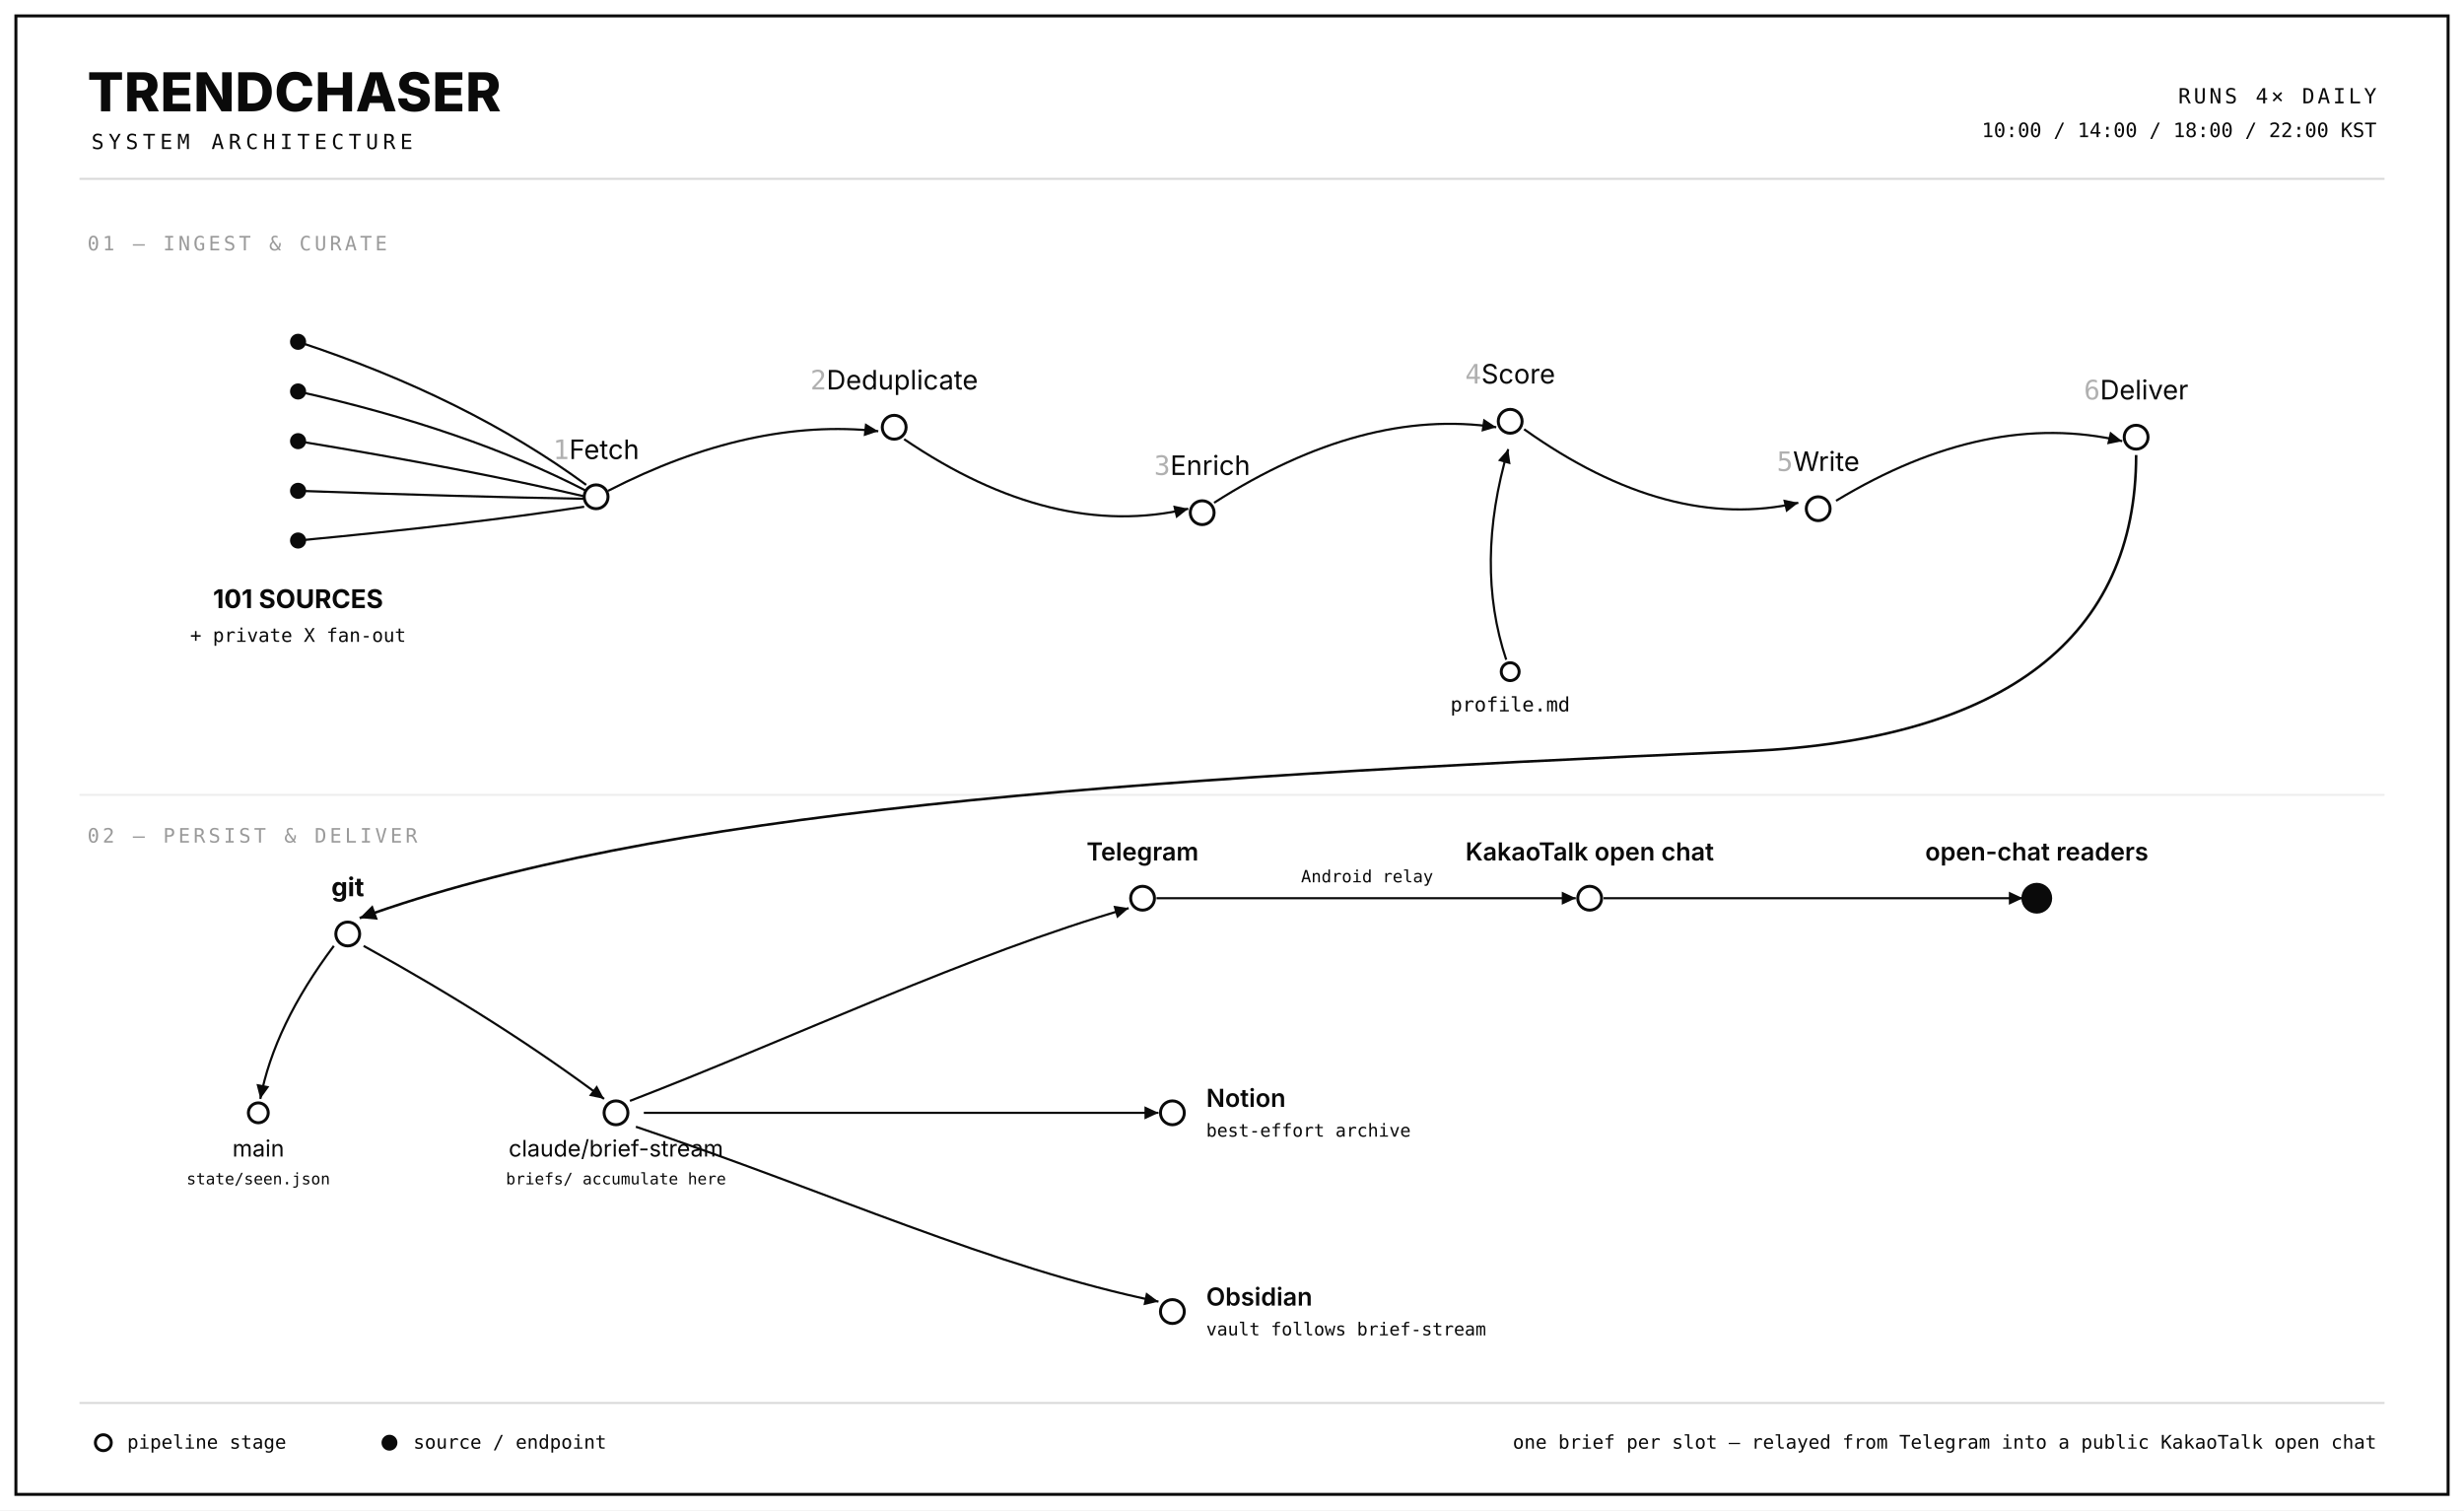
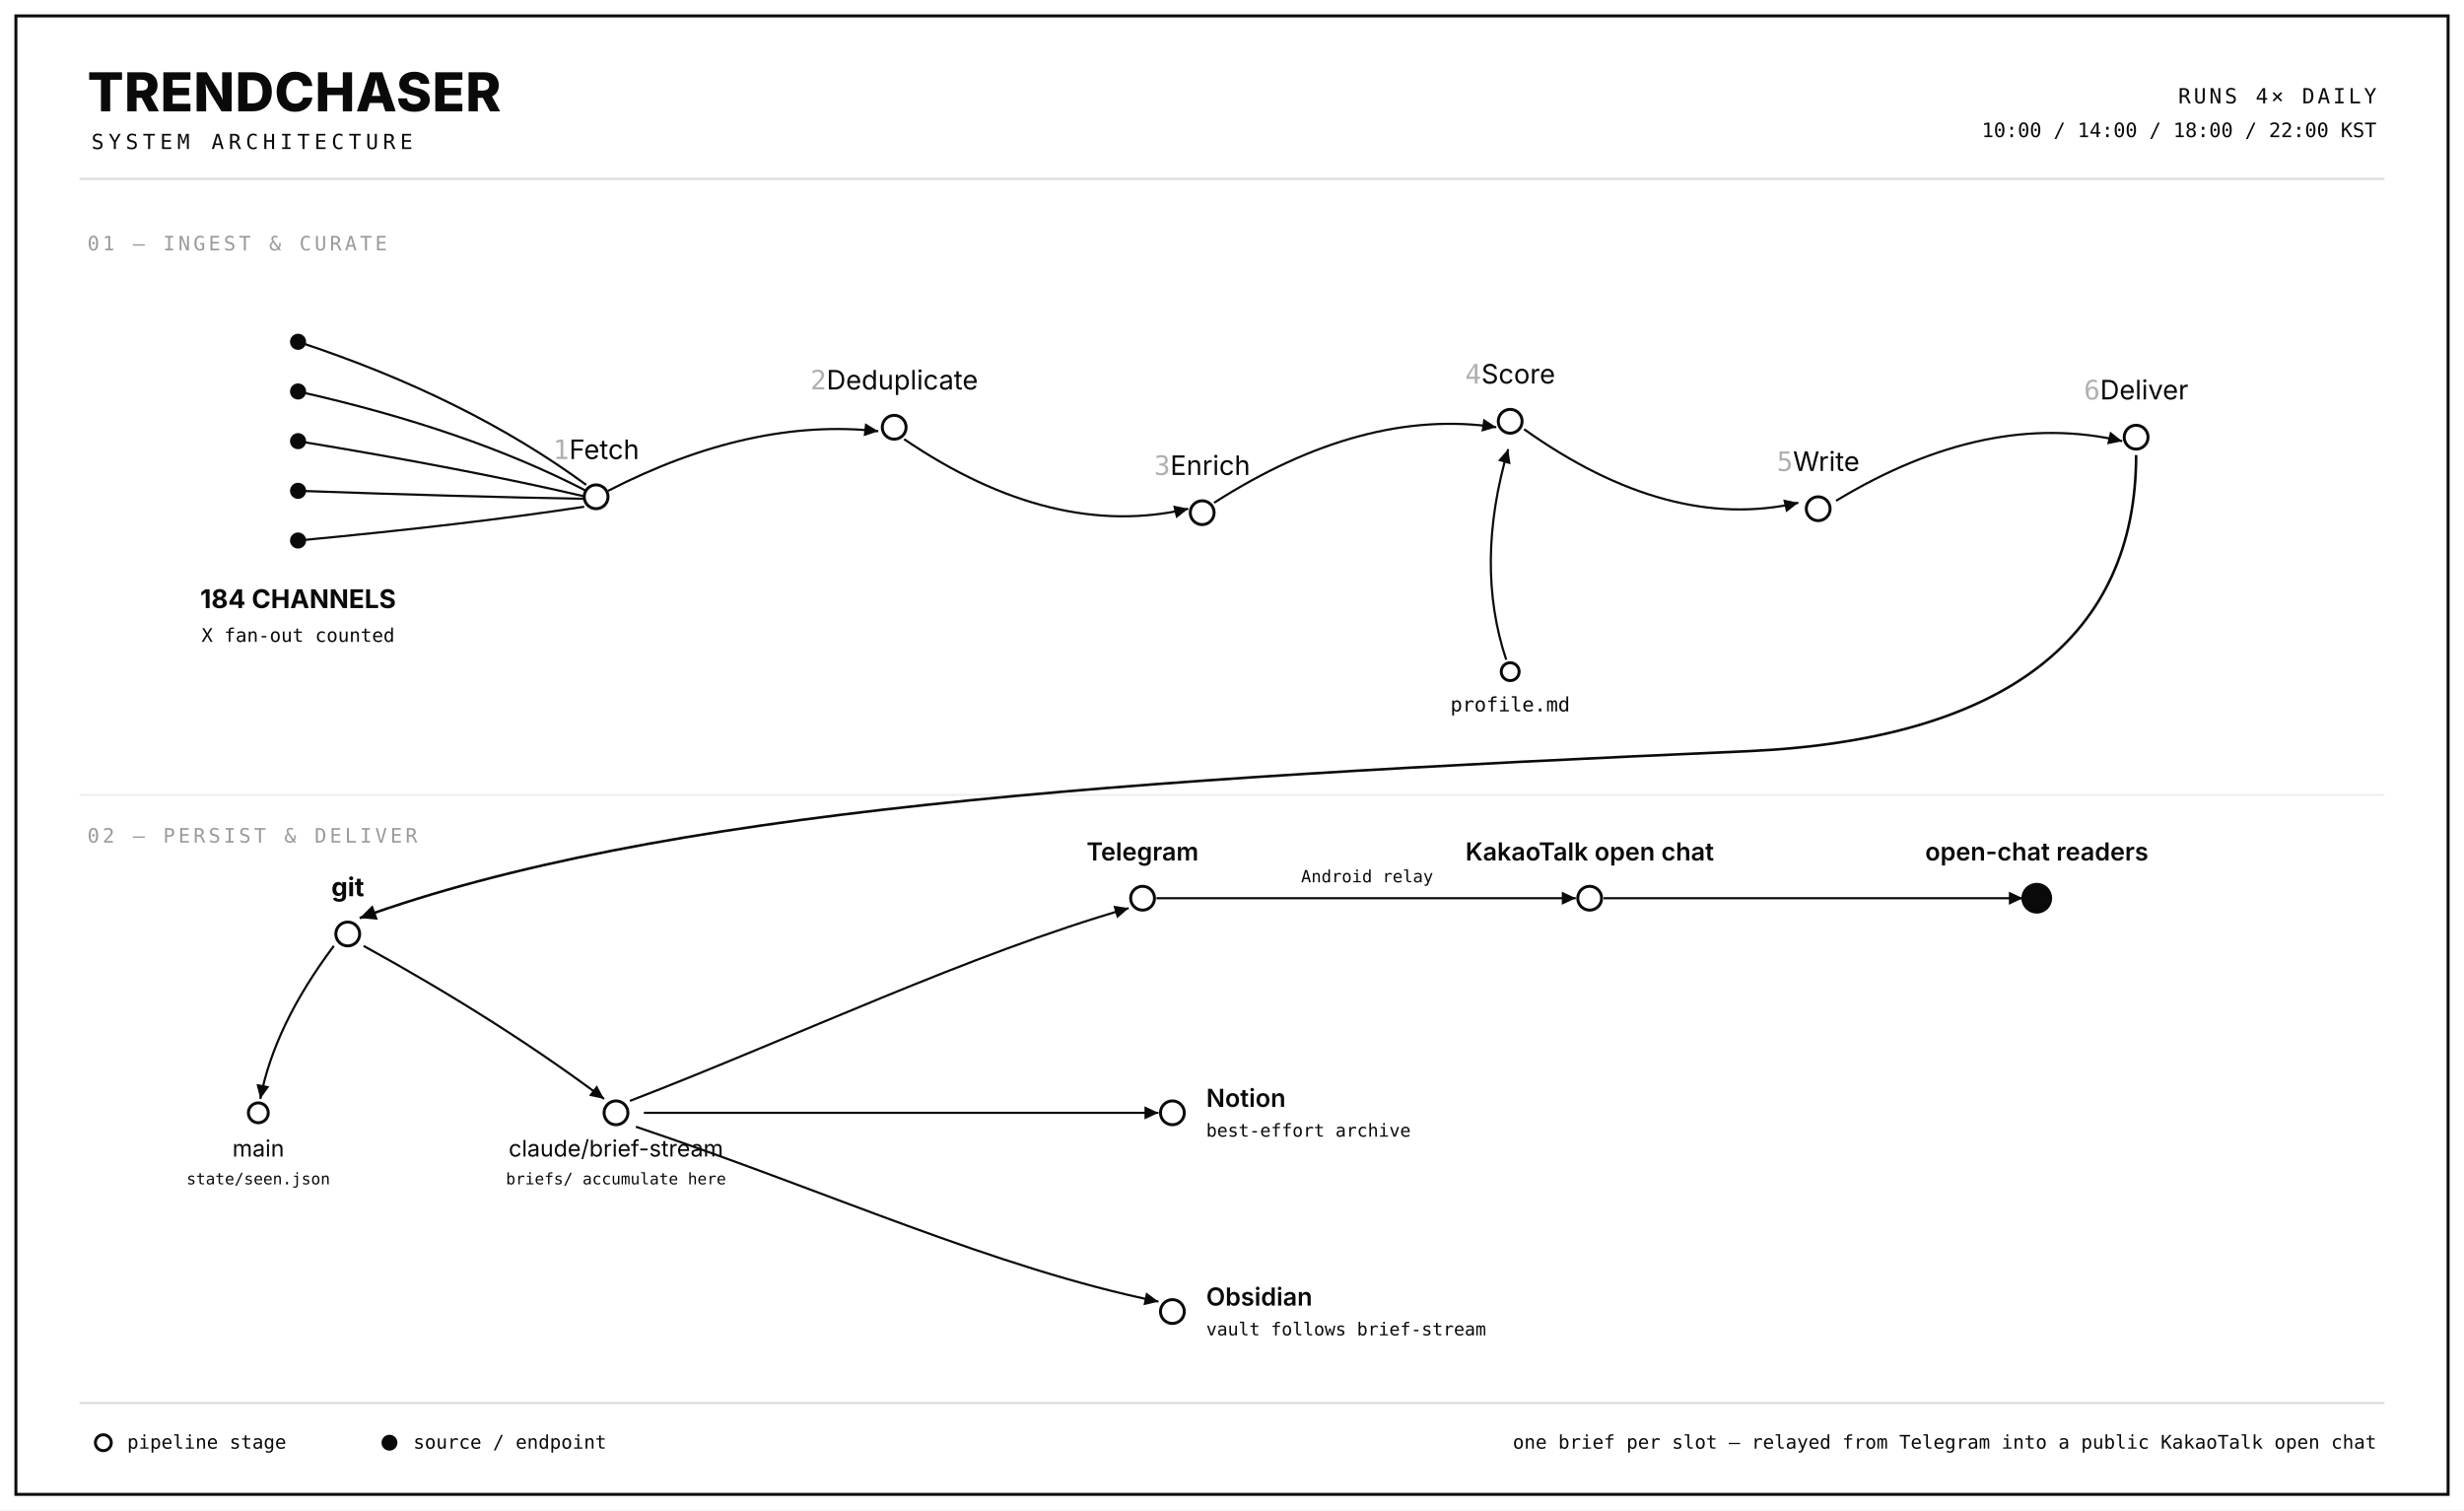
<svg xmlns="http://www.w3.org/2000/svg" viewBox="0 0 1240 760">
  <defs>
    <style>
      text{font-family:'Pretendard','Pretendard Variable',-apple-system,BlinkMacSystemFont,'Segoe UI',system-ui,sans-serif;fill:#0a0a0a;}
      .m{font-family:ui-monospace,'SF Mono',Menlo,Consolas,monospace;}
      .edge{fill:none;stroke:#0a0a0a;stroke-width:1.1;}
      .node{fill:#ffffff;stroke:#0a0a0a;stroke-width:1.5;}
      .fill{fill:#0a0a0a;stroke:#0a0a0a;stroke-width:1.5;}
      .cap{font-family:ui-monospace,'SF Mono',Menlo,monospace;fill:#9a9a9a;letter-spacing:.16em;}
    </style>
    <marker id="a" markerWidth="9" markerHeight="9" refX="6.4" refY="3" orient="auto">
      <path d="M0,0 L6.4,3 L0,6 Z" fill="#0a0a0a" />
    </marker>
  </defs>
  <rect width="1240" height="760" fill="#ffffff" />
  <rect x="8" y="8" width="1224" height="744" fill="none" stroke="#0a0a0a" stroke-width="1.5" />
  <text x="44" y="56" font-size="27" font-weight="800" letter-spacing="0.01em">TRENDCHASER</text>
  <text x="46" y="75" class="m" font-size="10.5" fill="#6b6b6b" letter-spacing="0.22em">SYSTEM ARCHITECTURE</text>
  <text x="1196" y="52" text-anchor="end" class="m" font-size="10.5" fill="#6b6b6b" letter-spacing="0.14em">RUNS 4× DAILY</text>
  <text x="1196" y="69" text-anchor="end" class="m" font-size="10" fill="#9a9a9a">10:00 / 14:00 / 18:00 / 22:00 KST</text>
  <line x1="40" y1="90" x2="1200" y2="90" stroke="#d8d8d8" stroke-width="1" />
  <line x1="40" y1="400" x2="1200" y2="400" stroke="#ededed" stroke-width="1" />
  <text x="44" y="126" class="cap" font-size="10">01 — INGEST &amp; CURATE</text>
  <text x="44" y="424" class="cap" font-size="10">02 — PERSIST &amp; DELIVER</text>
  <path class="edge" d="M150,172 Q235,200 295,244" />
  <path class="edge" d="M150,197 Q235,216 295,247" />
  <path class="edge" d="M150,222 Q235,236 295,250" />
  <path class="edge" d="M150,247 Q235,250 294,251" />
  <path class="edge" d="M150,272 Q235,264 294,255" />
  <path class="edge" d="M306,247 Q378,210 442,217" marker-end="url(#a)" />
  <path class="edge" d="M455,221 Q530,272 598,256" marker-end="url(#a)" />
  <path class="edge" d="M611,253 Q686,205 753,215" marker-end="url(#a)" />
  <path class="edge" d="M767,216 Q840,268 905,253" marker-end="url(#a)" />
  <path class="edge" d="M924,252 Q1000,206 1068,222" marker-end="url(#a)" />
  <path class="edge" d="M758,332 Q742,284 759,226" marker-end="url(#a)" />
  <path class="edge" style="stroke-width:1.3" d="M1075,229 C1075,320 1010,372 880,378 C560,392 330,408 181,462" marker-end="url(#a)" />
  <circle class="fill" cx="150" cy="172" r="3.3" />
  <circle class="fill" cx="150" cy="197" r="3.3" />
  <circle class="fill" cx="150" cy="222" r="3.3" />
  <circle class="fill" cx="150" cy="247" r="3.3" />
  <circle class="fill" cx="150" cy="272" r="3.3" />
-   <text x="150" y="306" text-anchor="middle" font-size="13" font-weight="700">101 SOURCES</text>
-   <text x="150" y="323" text-anchor="middle" class="m" font-size="9.5" fill="#9a9a9a">+ private X fan-out</text>
+   <text x="150" y="306" text-anchor="middle" font-size="13" font-weight="700">184 CHANNELS</text>
+   <text x="150" y="323" text-anchor="middle" class="m" font-size="9.5" fill="#9a9a9a">X fan-out counted</text>
  <circle class="node" cx="300" cy="250" r="6" />
  <text x="300" y="231" text-anchor="middle" font-size="13.5">
    <tspan class="m" fill="#b0b0b0">1 </tspan>Fetch</text>
  <circle class="node" cx="450" cy="215" r="6" />
  <text x="450" y="196" text-anchor="middle" font-size="13.5">
    <tspan class="m" fill="#b0b0b0">2 </tspan>Deduplicate</text>
  <circle class="node" cx="605" cy="258" r="6" />
  <text x="605" y="239" text-anchor="middle" font-size="13.5">
    <tspan class="m" fill="#b0b0b0">3 </tspan>Enrich</text>
  <circle class="node" cx="760" cy="212" r="6" />
  <text x="760" y="193" text-anchor="middle" font-size="13.5">
    <tspan class="m" fill="#b0b0b0">4 </tspan>Score</text>
  <circle class="node" cx="915" cy="256" r="6" />
  <text x="915" y="237" text-anchor="middle" font-size="13.5">
    <tspan class="m" fill="#b0b0b0">5 </tspan>Write</text>
  <circle class="node" cx="1075" cy="220" r="6" />
  <text x="1075" y="201" text-anchor="middle" font-size="13.5">
    <tspan class="m" fill="#b0b0b0">6 </tspan>Deliver</text>
  <circle class="node" cx="760" cy="338" r="4.5" />
  <text x="760" y="358" text-anchor="middle" class="m" font-size="10" fill="#6b6b6b">profile.md</text>
  <path class="edge" d="M168,476 Q138,516 131,553" marker-end="url(#a)" />
  <path class="edge" d="M183,476 Q252,514 304,553" marker-end="url(#a)" />
  <path class="edge" d="M317,554 C400,522 488,480 568,457" marker-end="url(#a)" />
  <path class="edge" d="M324,560 C420,560 498,560 583,560" marker-end="url(#a)" />
  <path class="edge" d="M320,567 C418,600 500,638 583,655" marker-end="url(#a)" />
  <path class="edge" d="M582,452 Q690,452 793,452" marker-end="url(#a)" />
  <path class="edge" d="M807,452 Q915,452 1018,452" marker-end="url(#a)" />
  <circle class="node" cx="175" cy="470" r="6" />
  <text x="175" y="451" text-anchor="middle" font-size="13" font-weight="700">git</text>
  <circle class="node" cx="130" cy="560" r="5" />
  <text x="130" y="582" text-anchor="middle" font-size="11.5">main</text>
  <text x="130" y="596" text-anchor="middle" class="m" font-size="8" fill="#9a9a9a">state/seen.json</text>
  <circle class="node" cx="310" cy="560" r="6" />
  <text x="310" y="582" text-anchor="middle" font-size="11.5">claude/brief-stream</text>
  <text x="310" y="596" text-anchor="middle" class="m" font-size="8" fill="#9a9a9a">briefs/ accumulate here</text>
  <circle class="node" cx="575" cy="452" r="6" />
  <text x="575" y="433" text-anchor="middle" font-size="12.5" font-weight="600">Telegram</text>
  <circle class="node" cx="590" cy="560" r="6" />
  <text x="607" y="557" font-size="12.5" font-weight="600">Notion</text>
  <text x="607" y="572" class="m" font-size="9" fill="#9a9a9a">best-effort archive</text>
  <circle class="node" cx="590" cy="660" r="6" />
  <text x="607" y="657" font-size="12.5" font-weight="600">Obsidian</text>
  <text x="607" y="672" class="m" font-size="9" fill="#9a9a9a">vault follows brief-stream</text>
  <text x="688" y="444" text-anchor="middle" class="m" font-size="8.5" fill="#9a9a9a">Android relay</text>
  <circle class="node" cx="800" cy="452" r="6" />
  <text x="800" y="433" text-anchor="middle" font-size="12.5" font-weight="600">KakaoTalk open chat</text>
  <circle class="fill" cx="1025" cy="452" r="7" />
  <text x="1025" y="433" text-anchor="middle" font-size="12.5" font-weight="600">open-chat readers</text>
  <line x1="40" y1="706" x2="1200" y2="706" stroke="#d8d8d8" stroke-width="1" />
  <circle cx="52" cy="726" r="4" fill="#ffffff" stroke="#0a0a0a" stroke-width="1.5" />
  <text x="64" y="729" class="m" font-size="9.5" fill="#6b6b6b">pipeline stage</text>
  <circle cx="196" cy="726" r="4" fill="#0a0a0a" />
  <text x="208" y="729" class="m" font-size="9.5" fill="#6b6b6b">source / endpoint</text>
  <text x="1196" y="729" text-anchor="end" class="m" font-size="9.5" fill="#9a9a9a">one brief per slot — relayed from Telegram into a public KakaoTalk open chat</text>
</svg>
